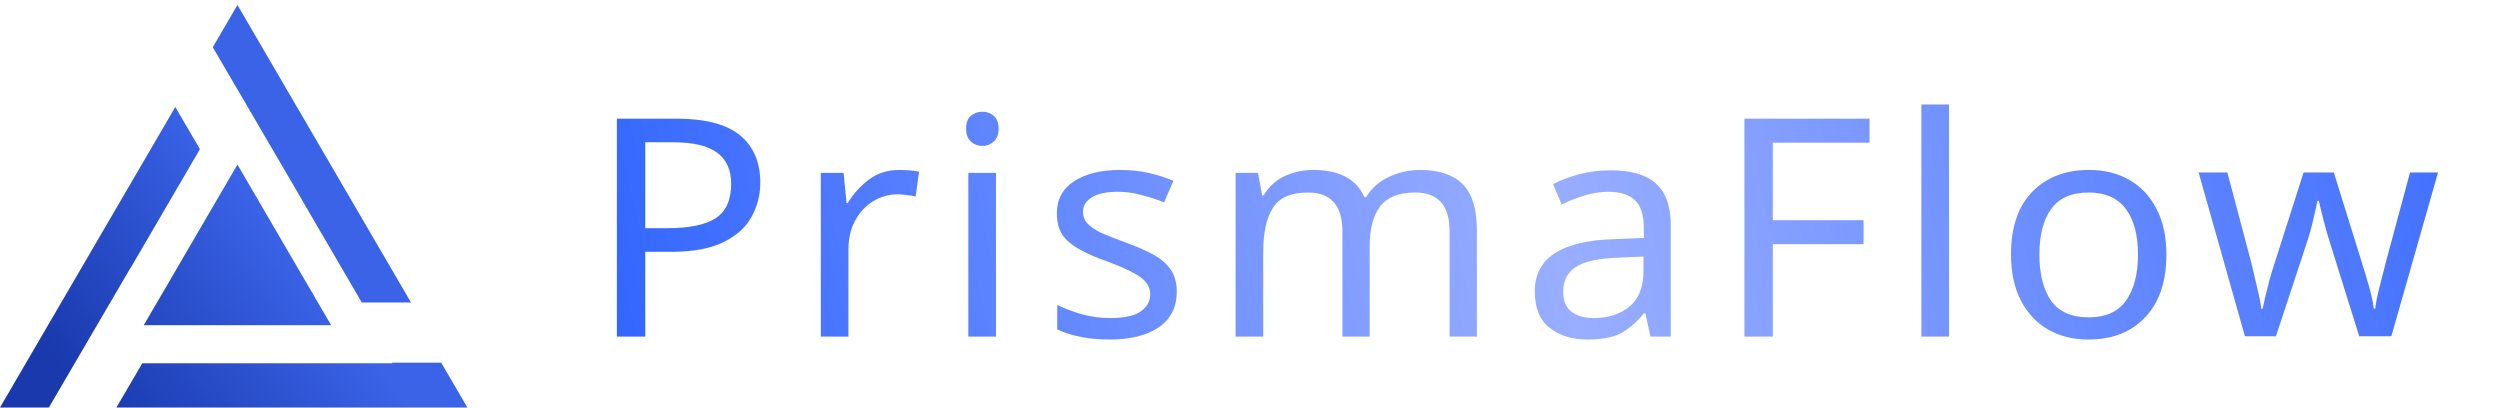
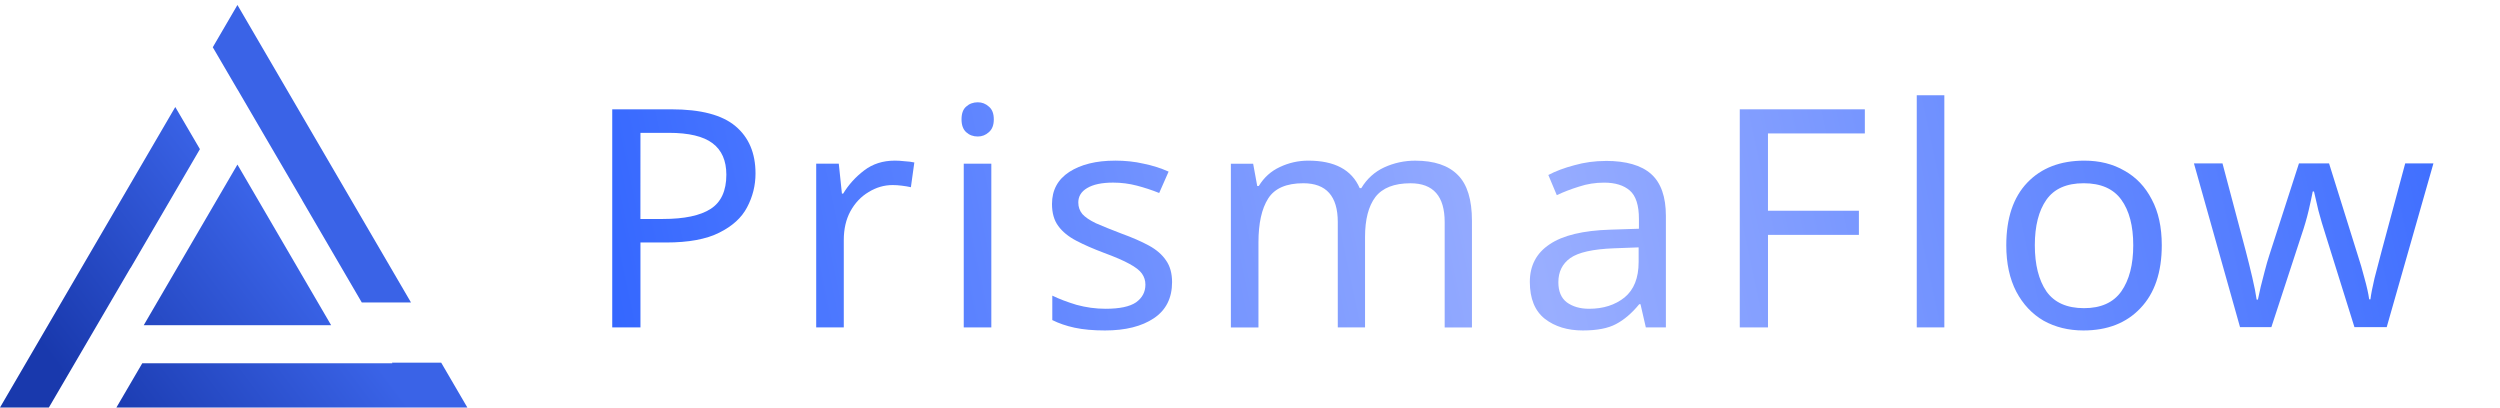
<svg xmlns="http://www.w3.org/2000/svg" xmlns:xlink="http://www.w3.org/1999/xlink" width="105.951mm" height="17.27mm" viewBox="0 0 105.951 17.27" version="1.1" id="svg1">
  <defs id="defs1">
    <linearGradient id="linearGradient6">
      <stop style="stop-color:#3a63e7;stop-opacity:1;" offset="0" id="stop5" />
      <stop style="stop-color:#1939ad;stop-opacity:1;" offset="1" id="stop6" />
    </linearGradient>
    <linearGradient id="linearGradient2">
      <stop style="stop-color:#3964e4;stop-opacity:1;" offset="0" id="stop1" />
      <stop style="stop-color:#002bc3;stop-opacity:1;" offset="1" id="stop2" />
    </linearGradient>
    <linearGradient id="linearGradient41">
      <stop style="stop-color:#1f58ff;stop-opacity:1;" offset="0" id="stop40" />
      <stop style="stop-color:#99aeff;stop-opacity:1;" offset="0.473" id="stop42" />
      <stop style="stop-color:#1f58ff;stop-opacity:1;" offset="1" id="stop41" />
    </linearGradient>
    <linearGradient id="linearGradient15">
      <stop style="stop-color:#1a43bf;stop-opacity:1;" offset="0" id="stop15" />
      <stop style="stop-color:#112775;stop-opacity:1;" offset="1" id="stop16" />
    </linearGradient>
    <linearGradient xlink:href="#linearGradient15" id="linearGradient24" x1="85.469" y1="50.778" x2="54.554" y2="74.07" gradientUnits="userSpaceOnUse" gradientTransform="translate(-0.2397106,0.8930421)" />
    <linearGradient xlink:href="#linearGradient15" id="linearGradient25" x1="85.98" y1="50.922" x2="55.064" y2="74.213" gradientUnits="userSpaceOnUse" gradientTransform="translate(-0.7499436,0.7494403)" />
    <linearGradient xlink:href="#linearGradient15" id="linearGradient26" x1="85.23" y1="51.31" x2="54.314" y2="74.602" gradientUnits="userSpaceOnUse" gradientTransform="translate(0,0.3607892)" />
    <linearGradient xlink:href="#linearGradient15" id="linearGradient28" x1="85.23" y1="51.671" x2="54.314" y2="74.963" gradientUnits="userSpaceOnUse" />
    <linearGradient xlink:href="#linearGradient2" id="linearGradient32" x1="44.339" y1="48.758" x2="115.695" y2="48.758" gradientUnits="userSpaceOnUse" />
    <linearGradient xlink:href="#linearGradient6" id="linearGradient36" gradientUnits="userSpaceOnUse" x1="85.23" y1="51.31" x2="54.314" y2="74.602" gradientTransform="translate(0,0.3607892)" />
    <linearGradient xlink:href="#linearGradient6" id="linearGradient37" gradientUnits="userSpaceOnUse" x1="85.23" y1="51.671" x2="54.314" y2="74.963" />
    <linearGradient xlink:href="#linearGradient6" id="linearGradient38" gradientUnits="userSpaceOnUse" x1="85.98" y1="50.922" x2="55.064" y2="74.213" gradientTransform="translate(-0.7499436,0.7494403)" />
    <linearGradient xlink:href="#linearGradient6" id="linearGradient39" gradientUnits="userSpaceOnUse" x1="85.469" y1="50.778" x2="54.554" y2="74.07" gradientTransform="translate(-0.2397106,0.8930421)" />
-     <linearGradient xlink:href="#linearGradient41" id="linearGradient42" gradientUnits="userSpaceOnUse" gradientTransform="matrix(0.9293856,0,0,0.9293856,0.4698078,0.7365052)" x1="20.244" y1="21.473" x2="124.81" y2="-0.792" />
+     <linearGradient xlink:href="#linearGradient41" id="linearGradient19" gradientUnits="userSpaceOnUse" gradientTransform="matrix(0.9293856,0,0,0.9293856,0.4698078,27.01028)" x1="20.244" y1="21.473" x2="124.81" y2="-0.792" />
+     <linearGradient xlink:href="#linearGradient41" id="linearGradient20" gradientUnits="userSpaceOnUse" gradientTransform="matrix(0.9293856,0,0,0.9293856,0.4698078,27.01028)" x1="20.244" y1="21.473" x2="124.81" y2="-0.792" />
+     <linearGradient xlink:href="#linearGradient41" id="linearGradient21" gradientUnits="userSpaceOnUse" gradientTransform="matrix(0.9293856,0,0,0.9293856,0.4698078,27.01028)" x1="20.244" y1="21.473" x2="124.81" y2="-0.792" />
+     <linearGradient xlink:href="#linearGradient41" id="linearGradient22" gradientUnits="userSpaceOnUse" gradientTransform="matrix(0.9293856,0,0,0.9293856,0.4698078,27.01028)" x1="20.244" y1="21.473" x2="124.81" y2="-0.792" />
+     <linearGradient xlink:href="#linearGradient41" id="linearGradient23" gradientUnits="userSpaceOnUse" gradientTransform="matrix(0.9293856,0,0,0.9293856,0.4698078,27.01028)" x1="20.244" y1="21.473" x2="124.81" y2="-0.792" />
+     <linearGradient xlink:href="#linearGradient41" id="linearGradient27" gradientUnits="userSpaceOnUse" gradientTransform="matrix(0.9293856,0,0,0.9293856,0.4698078,27.01028)" x1="20.244" y1="21.473" x2="124.81" y2="-0.792" />
+     <linearGradient xlink:href="#linearGradient41" id="linearGradient29" gradientUnits="userSpaceOnUse" gradientTransform="matrix(0.9293856,0,0,0.9293856,0.4698078,27.01028)" x1="20.244" y1="21.473" x2="124.81" y2="-0.792" />
+     <linearGradient xlink:href="#linearGradient41" id="linearGradient30" gradientUnits="userSpaceOnUse" gradientTransform="matrix(0.9293856,0,0,0.9293856,0.4698078,27.01028)" x1="20.244" y1="21.473" x2="124.81" y2="-0.792" />
+     <linearGradient xlink:href="#linearGradient41" id="linearGradient31" gradientUnits="userSpaceOnUse" gradientTransform="matrix(0.9293856,0,0,0.9293856,0.4698078,27.01028)" x1="20.244" y1="21.473" x2="124.81" y2="-0.792" />
+     <linearGradient xlink:href="#linearGradient41" id="linearGradient33" gradientUnits="userSpaceOnUse" gradientTransform="matrix(0.9293856,0,0,0.9293856,0.4698078,27.01028)" x1="20.244" y1="21.473" x2="124.81" y2="-0.792" />
+     <linearGradient xlink:href="#linearGradient41" id="linearGradient40" gradientUnits="userSpaceOnUse" gradientTransform="matrix(0.9293856,0,0,0.9293856,0.4698078,27.01028)" x1="20.244" y1="21.473" x2="124.81" y2="-0.792" />
  </defs>
  <g id="layer1">
    <g id="g28" transform="matrix(0.2814734,0,0,0.2814734,-12.48033,-5.088863)" style="fill:url(#linearGradient32)">
      <path d="m 110.769,72.686 -7.406,0.003 0.05,0.085 H 65.761 l -3.894,6.662 h 52.839 z" style="fill:url(#linearGradient39);fill-rule:evenodd;stroke:url(#linearGradient24);stroke-width:0;stroke-linecap:round;stroke-linejoin:round;stroke-dasharray:none" id="path15" />
      <path d="m 51.7,79.435 12.293,-21.03 0.017,0.01 L 74.44,40.535 70.731,34.191 44.339,79.435 Z" style="fill:url(#linearGradient38);fill-rule:evenodd;stroke:url(#linearGradient25);stroke-width:0;stroke-linecap:round;stroke-linejoin:round;stroke-dasharray:none" id="path14" />
      <path d="m 80.089,18.829 -3.712,6.364 3.708,6.344 0.005,-0.008 4.248,7.282 5.508,9.422 -0.008,0.005 8.975,15.386 7.407,-0.003 z" style="fill:url(#linearGradient37);fill-rule:evenodd;stroke:url(#linearGradient28);stroke-width:0;stroke-linecap:round;stroke-linejoin:round;stroke-dasharray:none" id="path13" />
      <path d="M 80.089,42.859 65.982,67.043 h 28.215 z" style="fill:url(#linearGradient36);fill-rule:evenodd;stroke:url(#linearGradient26);stroke-width:0;stroke-linecap:round;stroke-linejoin:round;stroke-dasharray:none" id="path12" />
    </g>
-     <text xml:space="preserve" style="font-weight:normal;font-size:13.115px;line-height:2.416px;font-family:'Microsoft JhengHei UI';-inkscape-font-specification:'Microsoft JhengHei UI';text-align:start;letter-spacing:0.755px;writing-mode:lr-tb;direction:ltr;text-anchor:start;fill:url(#linearGradient42);fill-rule:evenodd;stroke:#000000;stroke-width:1.376;stroke-linecap:round;stroke-linejoin:round;stroke-dasharray:none;font-style:normal;font-stretch:normal;font-variant:normal" x="24.54" y="14.453" id="text41" transform="scale(1.013103,0.9870665)">
-       <tspan id="tspan41" style="font-size:13.115px;line-height:2.416px;fill:url(#linearGradient42);fill-opacity:1;stroke:#000000;stroke-width:1.376;stroke-opacity:0;-inkscape-font-specification:'Microsoft JhengHei UI';font-family:'Microsoft JhengHei UI';font-weight:normal;font-style:normal;font-stretch:normal;font-variant:normal" x="24.54" y="14.453">PrismaFlow</tspan>
-     </text>
+     <g id="g40" transform="translate(-0.2031051,-26.67098)">
+       <path d="m 73.935,31.304 v 9.243 h 1.196 v -3.922 h 3.853 V 35.602 H 75.13 V 32.326 H 79.236 V 31.304 Z" style="font-size:13.115px;line-height:2.416px;font-family:'Microsoft JhengHei UI';-inkscape-font-specification:'Microsoft JhengHei UI';letter-spacing:0.755px;fill:url(#linearGradient40);fill-rule:evenodd;stroke:#000000;stroke-width:0;stroke-linecap:round;stroke-linejoin:round;stroke-dasharray:none" id="path19" />
+       <path d="m 41.644,31.006 c -0.195,0 -0.359,0.061 -0.492,0.181 -0.133,0.112 -0.199,0.293 -0.199,0.544 0,0.242 0.066,0.423 0.199,0.544 0.133,0.121 0.297,0.181 0.492,0.181 0.177,0 0.332,-0.061 0.465,-0.181 0.142,-0.121 0.212,-0.302 0.212,-0.544 0,-0.25 -0.071,-0.431 -0.212,-0.544 -0.133,-0.121 -0.288,-0.181 -0.465,-0.181 z" style="font-size:13.115px;line-height:2.416px;font-family:'Microsoft JhengHei UI';-inkscape-font-specification:'Microsoft JhengHei UI';letter-spacing:0.755px;fill:url(#linearGradient33);fill-rule:evenodd;stroke:#000000;stroke-width:0;stroke-linecap:round;stroke-linejoin:round;stroke-dasharray:none" id="path16" />
+       <path d="m 38.116,33.479 c -0.496,0 -0.926,0.138 -1.289,0.414 -0.363,0.276 -0.66,0.604 -0.89,0.983 h -0.053 l -0.133,-1.269 h -0.957 v 6.939 h 1.169 v -3.702 c 0,-0.466 0.093,-0.872 0.279,-1.217 0.195,-0.354 0.452,-0.626 0.771,-0.815 0.319,-0.198 0.66,-0.298 1.023,-0.298 0.124,0 0.253,0.009 0.386,0.026 0.142,0.017 0.27,0.039 0.385,0.065 l 0.146,-1.049 c -0.115,-0.026 -0.252,-0.043 -0.412,-0.052 -0.151,-0.017 -0.292,-0.026 -0.425,-0.026 z" style="font-size:13.115px;line-height:2.416px;font-family:'Microsoft JhengHei UI';-inkscape-font-specification:'Microsoft JhengHei UI';letter-spacing:0.755px;fill:url(#linearGradient31);fill-rule:evenodd;stroke:#000000;stroke-width:0;stroke-linecap:round;stroke-linejoin:round;stroke-dasharray:none" id="path11" />
+       <path d="m 41.047,33.608 v 6.939 h 1.169 v -6.939 z" style="font-size:13.115px;line-height:2.416px;font-family:'Microsoft JhengHei UI';-inkscape-font-specification:'Microsoft JhengHei UI';letter-spacing:0.755px;fill:url(#linearGradient30);fill-rule:evenodd;stroke:#000000;stroke-width:0;stroke-linecap:round;stroke-linejoin:round;stroke-dasharray:none" id="path10" />
+       <path d="m 47.458,33.479 c -0.797,0 -1.444,0.16 -1.94,0.479 -0.487,0.319 -0.731,0.772 -0.731,1.359 0,0.38 0.088,0.691 0.266,0.932 0.177,0.242 0.43,0.449 0.758,0.621 0.328,0.173 0.722,0.345 1.182,0.518 0.469,0.173 0.828,0.328 1.076,0.466 0.257,0.138 0.434,0.276 0.531,0.414 0.097,0.138 0.146,0.293 0.146,0.466 0,0.311 -0.133,0.561 -0.398,0.751 -0.266,0.181 -0.695,0.272 -1.289,0.272 -0.416,0 -0.828,-0.056 -1.236,-0.168 -0.399,-0.121 -0.74,-0.251 -1.023,-0.389 v 1.036 c 0.275,0.138 0.589,0.246 0.943,0.323 0.363,0.078 0.793,0.117 1.289,0.117 0.868,0 1.559,-0.173 2.073,-0.518 0.514,-0.345 0.771,-0.854 0.771,-1.528 0,-0.371 -0.084,-0.678 -0.253,-0.919 -0.168,-0.25 -0.412,-0.461 -0.731,-0.634 -0.319,-0.173 -0.704,-0.341 -1.156,-0.505 -0.452,-0.173 -0.815,-0.319 -1.089,-0.44 -0.266,-0.129 -0.456,-0.259 -0.572,-0.388 -0.115,-0.138 -0.173,-0.302 -0.173,-0.492 0,-0.259 0.124,-0.462 0.372,-0.609 0.257,-0.155 0.624,-0.233 1.103,-0.233 0.345,0 0.682,0.043 1.01,0.129 0.328,0.086 0.642,0.19 0.943,0.311 l 0.399,-0.906 c -0.328,-0.147 -0.682,-0.259 -1.063,-0.337 -0.372,-0.086 -0.775,-0.129 -1.209,-0.129 z" style="font-size:13.115px;line-height:2.416px;font-family:'Microsoft JhengHei UI';-inkscape-font-specification:'Microsoft JhengHei UI';letter-spacing:0.755px;fill:url(#linearGradient29);fill-rule:evenodd;stroke:#000000;stroke-width:0;stroke-linecap:round;stroke-linejoin:round;stroke-dasharray:none" id="path9" />
+       <path d="m 55.65,33.479 c -0.425,0 -0.828,0.091 -1.209,0.272 -0.372,0.173 -0.669,0.44 -0.89,0.803 h -0.066 l -0.173,-0.945 H 52.368 v 6.939 h 1.169 V 36.948 c 0,-0.811 0.137,-1.432 0.412,-1.864 0.275,-0.432 0.77,-0.647 1.488,-0.647 0.974,0 1.462,0.548 1.462,1.644 v 4.466 h 1.155 v -3.831 c 0,-0.742 0.146,-1.308 0.439,-1.696 0.301,-0.388 0.797,-0.582 1.488,-0.582 0.965,0 1.448,0.548 1.448,1.644 v 4.466 h 1.156 v -4.518 c 0,-0.898 -0.199,-1.545 -0.598,-1.942 -0.399,-0.406 -1.001,-0.608 -1.807,-0.608 -0.461,0 -0.899,0.095 -1.315,0.285 -0.407,0.19 -0.731,0.483 -0.97,0.88 h -0.067 C 57.492,33.867 56.766,33.479 55.65,33.479 Z" style="font-size:13.115px;line-height:2.416px;font-family:'Microsoft JhengHei UI';-inkscape-font-specification:'Microsoft JhengHei UI';letter-spacing:0.755px;fill:url(#linearGradient27);fill-rule:evenodd;stroke:#000000;stroke-width:0;stroke-linecap:round;stroke-linejoin:round;stroke-dasharray:none" id="path8" />
+       <path d="m 68.254,33.492 c -0.461,0 -0.904,0.061 -1.329,0.181 -0.425,0.112 -0.793,0.25 -1.103,0.414 l 0.359,0.855 c 0.292,-0.138 0.607,-0.259 0.943,-0.363 0.337,-0.112 0.691,-0.168 1.063,-0.168 0.469,0 0.832,0.112 1.089,0.336 0.257,0.224 0.386,0.626 0.386,1.204 v 0.414 l -1.209,0.039 c -1.16,0.035 -2.02,0.242 -2.578,0.622 -0.558,0.371 -0.837,0.902 -0.837,1.592 0,0.708 0.213,1.23 0.638,1.566 0.425,0.328 0.961,0.492 1.608,0.492 0.602,0 1.072,-0.091 1.408,-0.272 0.345,-0.181 0.673,-0.462 0.983,-0.841 h 0.053 l 0.226,0.983 h 0.85 v -4.725 c 0,-0.811 -0.208,-1.402 -0.624,-1.774 -0.416,-0.371 -1.058,-0.557 -1.927,-0.557 z m 1.395,3.663 v 0.622 c 0,0.673 -0.199,1.173 -0.598,1.501 -0.399,0.319 -0.899,0.479 -1.501,0.479 -0.381,0 -0.696,-0.091 -0.944,-0.272 -0.239,-0.181 -0.359,-0.466 -0.359,-0.854 0,-0.44 0.168,-0.781 0.505,-1.023 0.345,-0.242 0.961,-0.38 1.847,-0.414 z" style="font-size:13.115px;line-height:2.416px;font-family:'Microsoft JhengHei UI';-inkscape-font-specification:'Microsoft JhengHei UI';letter-spacing:0.755px;fill:url(#linearGradient23);fill-rule:evenodd;stroke:#000000;stroke-width:0;stroke-linecap:round;stroke-linejoin:round;stroke-dasharray:none" id="path7" />
+       <path d="m 93.183,33.595 1.953,6.939 h 1.329 l 1.275,-3.896 c 0.124,-0.362 0.226,-0.712 0.305,-1.049 0.08,-0.345 0.137,-0.613 0.173,-0.803 h 0.053 c 0.044,0.19 0.106,0.457 0.186,0.803 0.089,0.337 0.191,0.682 0.306,1.036 l 1.222,3.909 h 1.368 l 1.98,-6.939 h -1.196 l -0.996,3.703 c -0.106,0.397 -0.208,0.785 -0.305,1.165 -0.089,0.38 -0.147,0.678 -0.173,0.893 h -0.053 c -0.035,-0.25 -0.102,-0.548 -0.199,-0.893 -0.089,-0.345 -0.182,-0.664 -0.279,-0.958 l -1.223,-3.91 h -1.275 l -1.262,3.91 c -0.062,0.19 -0.124,0.405 -0.186,0.647 -0.062,0.233 -0.12,0.458 -0.173,0.673 -0.044,0.216 -0.084,0.397 -0.119,0.544 h -0.053 c -0.035,-0.25 -0.097,-0.565 -0.186,-0.945 -0.089,-0.38 -0.182,-0.755 -0.279,-1.126 l -0.983,-3.703 z" style="font-size:13.115px;line-height:2.416px;font-family:'Microsoft JhengHei UI';-inkscape-font-specification:'Microsoft JhengHei UI';letter-spacing:0.755px;fill:url(#linearGradient22);fill-rule:evenodd;stroke:#000000;stroke-width:0;stroke-linecap:round;stroke-linejoin:round;stroke-dasharray:none" id="path6" />
+       <path d="m 88.538,33.479 c -1.019,0 -1.824,0.311 -2.418,0.932 -0.593,0.621 -0.89,1.506 -0.89,2.654 0,0.768 0.142,1.424 0.425,1.968 0.283,0.535 0.669,0.945 1.156,1.229 0.496,0.276 1.058,0.414 1.687,0.414 1.019,0 1.824,-0.315 2.418,-0.945 0.602,-0.63 0.904,-1.519 0.904,-2.667 0,-0.768 -0.142,-1.416 -0.425,-1.942 -0.275,-0.535 -0.66,-0.94 -1.156,-1.216 -0.487,-0.285 -1.054,-0.427 -1.701,-0.427 z m -0.026,0.958 c 0.726,0 1.258,0.233 1.594,0.699 0.337,0.466 0.505,1.109 0.505,1.929 0,0.82 -0.168,1.471 -0.505,1.954 -0.337,0.475 -0.864,0.712 -1.581,0.712 -0.726,0 -1.258,-0.237 -1.594,-0.712 -0.328,-0.483 -0.491,-1.135 -0.491,-1.954 0,-0.82 0.164,-1.463 0.491,-1.929 0.328,-0.466 0.855,-0.699 1.581,-0.699 z" style="font-size:13.115px;line-height:2.416px;font-family:'Microsoft JhengHei UI';-inkscape-font-specification:'Microsoft JhengHei UI';letter-spacing:0.755px;fill:url(#linearGradient21);fill-rule:evenodd;stroke:#000000;stroke-width:0;stroke-linecap:round;stroke-linejoin:round;stroke-dasharray:none" id="path5" />
+       <path d="m 81.436,30.708 v 9.838 h 1.169 v -9.838 z" style="font-size:13.115px;line-height:2.416px;font-family:'Microsoft JhengHei UI';-inkscape-font-specification:'Microsoft JhengHei UI';letter-spacing:0.755px;fill:url(#linearGradient20);fill-rule:evenodd;stroke:#000000;stroke-width:0;stroke-linecap:round;stroke-linejoin:round;stroke-dasharray:none" id="path4" />
+       <path d="m 26.15,31.304 v 9.243 h 1.196 V 36.948 h 1.089 c 0.948,0 1.696,-0.138 2.245,-0.414 0.558,-0.276 0.953,-0.634 1.183,-1.074 0.239,-0.449 0.359,-0.928 0.359,-1.437 0,-0.863 -0.284,-1.532 -0.851,-2.007 C 30.805,31.541 29.901,31.304 28.661,31.304 Z m 1.196,0.997 h 1.209 c 0.841,0 1.457,0.147 1.846,0.44 0.39,0.293 0.585,0.738 0.585,1.333 0,0.682 -0.222,1.165 -0.665,1.45 -0.443,0.285 -1.116,0.427 -2.02,0.427 h -0.957 z" style="font-size:13.115px;line-height:2.416px;font-family:'Microsoft JhengHei UI';-inkscape-font-specification:'Microsoft JhengHei UI';letter-spacing:0.755px;fill:url(#linearGradient19);fill-rule:evenodd;stroke:#000000;stroke-width:0;stroke-linecap:round;stroke-linejoin:round;stroke-dasharray:none" id="path3" />
+     </g>
  </g>
</svg>
